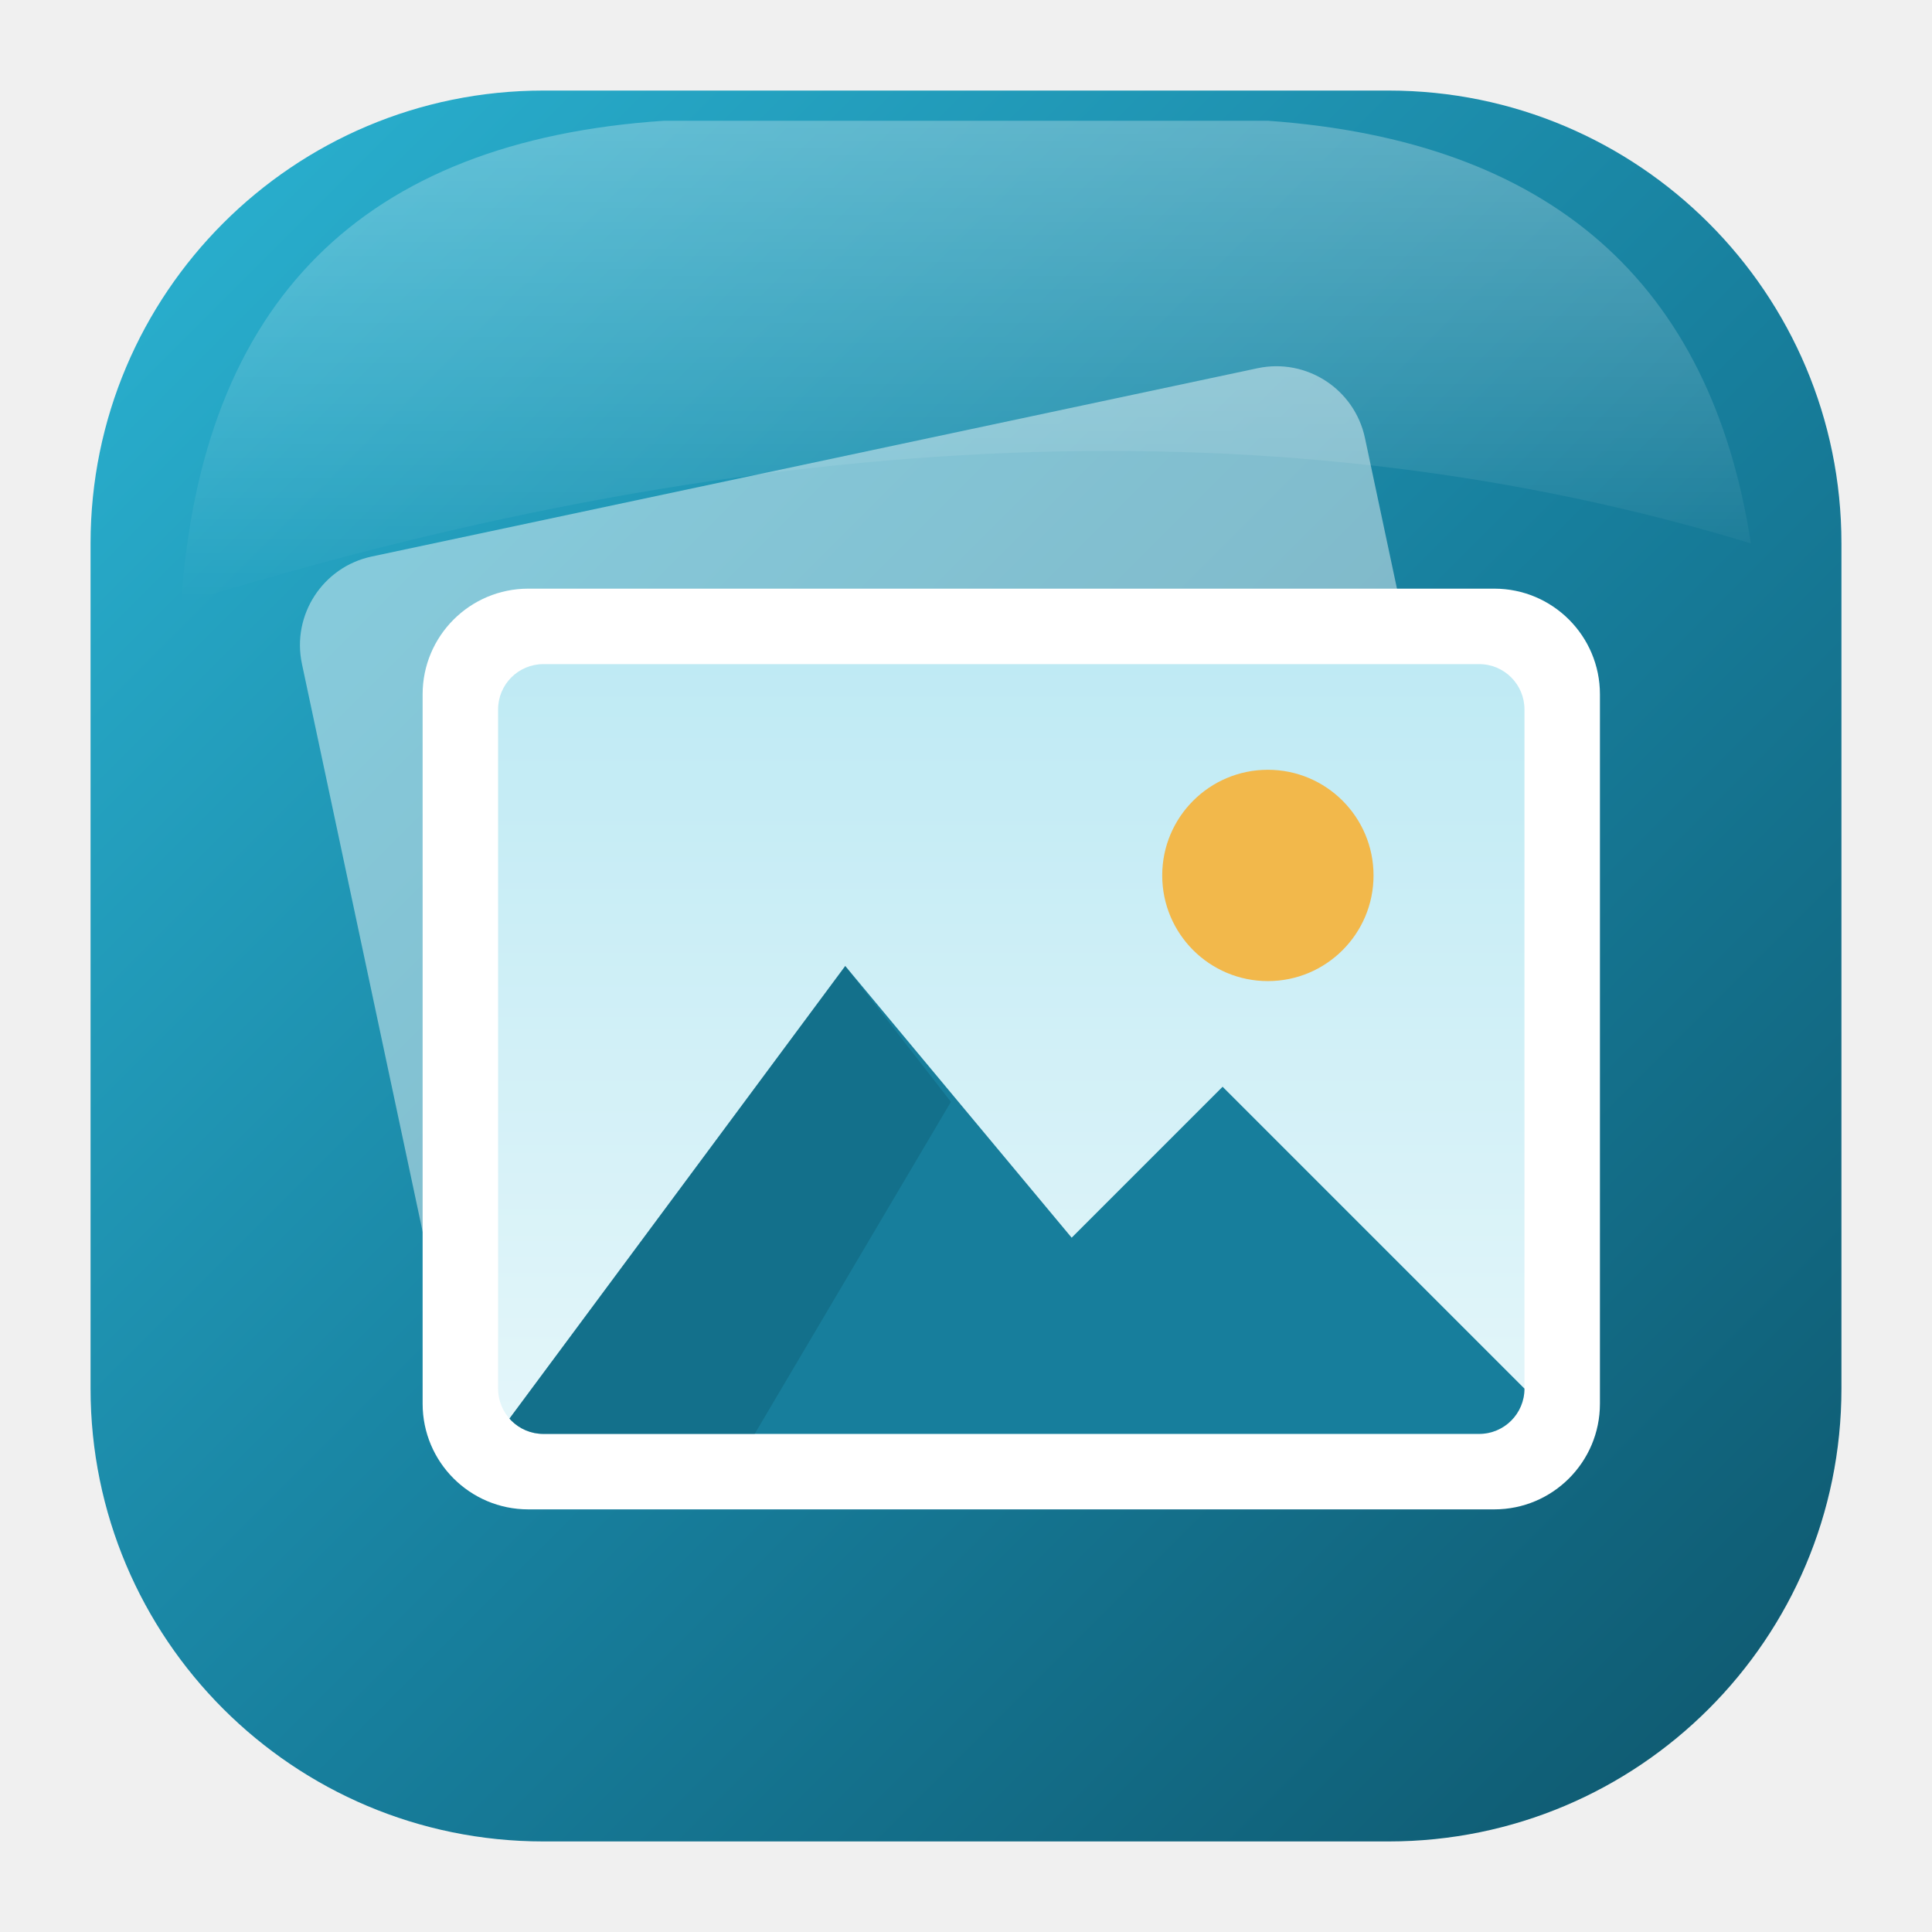
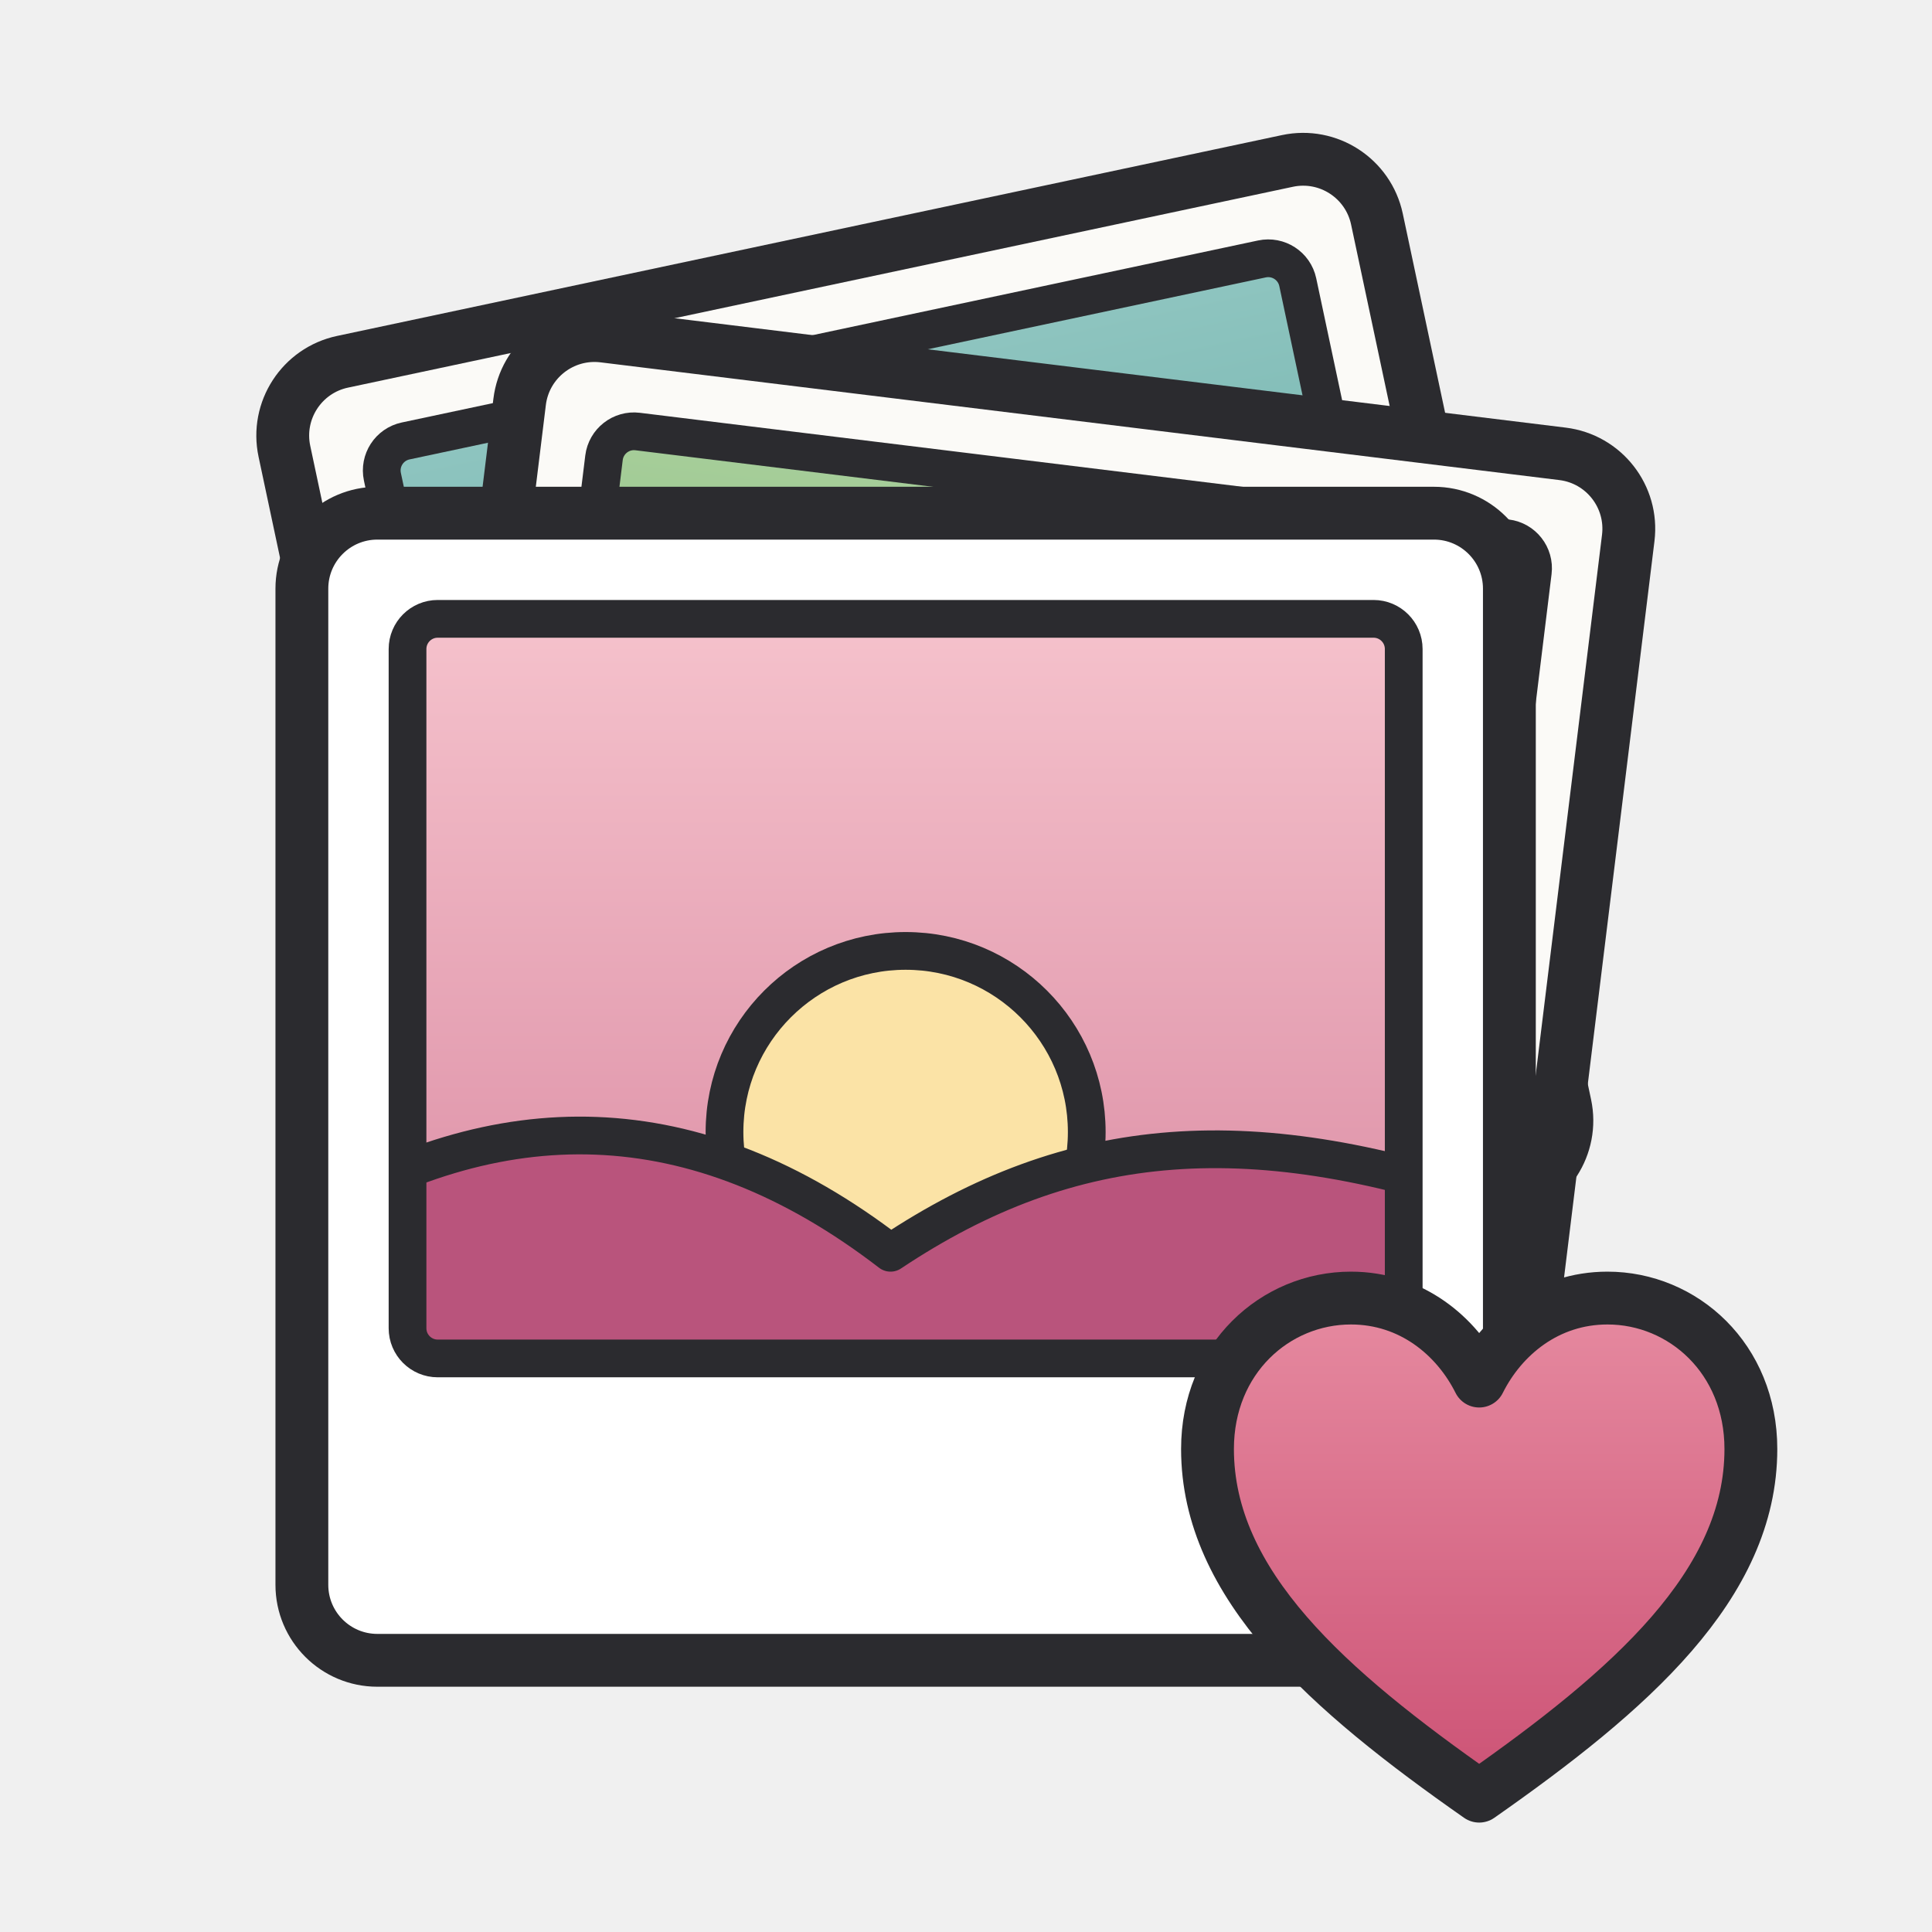
- <svg xmlns="http://www.w3.org/2000/svg" width="128" height="128" viewBox="0 0 128 128">
+ <svg xmlns="http://www.w3.org/2000/svg" width="256" height="256" viewBox="0 0 256 256">
  <defs>
-     <linearGradient id="tile" x1="0" y1="0" x2="1" y2="1">
-       <stop offset="0" stop-color="#2BB4D3" />
-       <stop offset="0.55" stop-color="#177E9C" />
-       <stop offset="1" stop-color="#0E566C" />
+     <linearGradient id="p1" x1="0" y1="0" x2="0" y2="1">
+       <stop offset="0" stop-color="#8FC5C0" />
+       <stop offset="1" stop-color="#5AA49E" />
    </linearGradient>
-     <linearGradient id="shine" x1="0" y1="0" x2="0" y2="1">
-       <stop offset="0" stop-color="#FFFFFF" stop-opacity="0.28" />
-       <stop offset="1" stop-color="#FFFFFF" stop-opacity="0" />
+     <linearGradient id="p2" x1="0" y1="0" x2="0" y2="1">
+       <stop offset="0" stop-color="#A7CE9A" />
+       <stop offset="1" stop-color="#6FAF6E" />
    </linearGradient>
-     <linearGradient id="sky" x1="0" y1="0" x2="0" y2="1">
-       <stop offset="0" stop-color="#BFEAF4" />
-       <stop offset="1" stop-color="#E4F6FA" />
+     <linearGradient id="p3" x1="0" y1="0" x2="0" y2="1">
+       <stop offset="0" stop-color="#F5C2CC" />
+       <stop offset="1" stop-color="#DA8AA2" />
    </linearGradient>
-     <clipPath id="photo">
-       <rect x="33" y="44" width="68" height="51" rx="3" />
+     <linearGradient id="heart" x1="0" y1="0" x2="0" y2="1">
+       <stop offset="0" stop-color="#E68AA0" />
+       <stop offset="1" stop-color="#CC5275" />
+     </linearGradient>
+     <clipPath id="ph">
+       <rect x="54" y="82" width="132" height="98" rx="4" />
    </clipPath>
  </defs>
-   <rect x="6" y="6" width="116" height="116" rx="30" fill="url(#tile)" />
-   <path d="M 12 40 Q 14 10 44 8 L 84 8 Q 112 10 116 36 Q 70 22 12 40 Z" fill="url(#shine)" />
-   <rect x="24" y="30" width="72" height="58" rx="6" fill="#FFFFFF" fill-opacity="0.45" transform="rotate(-12 60 59)" />
-   <rect x="28" y="39" width="78" height="61" rx="7" fill="#FFFFFF" />
-   <g clip-path="url(#photo)">
-     <rect x="33" y="44" width="68" height="51" fill="url(#sky)" />
-     <path d="M 33 95 L 56 64 L 71 82 L 81 72 L 101 92 L 101 95 Z" fill="#177E9C" />
-     <path d="M 33 95 L 56 64 L 63 73 L 50 95 Z" fill="#0E566C" fill-opacity="0.35" />
+   <g transform="rotate(-12 120 120)">
+     <rect x="52" y="34" width="148" height="140" rx="10" fill="#FBFAF7" stroke="#2B2B2F" stroke-width="7" stroke-linejoin="round" stroke-linecap="round" class="outline" />
+     <rect x="64" y="46" width="124" height="94" rx="4" fill="url(#p1)" stroke="#2B2B2F" stroke-width="5" stroke-linejoin="round" stroke-linecap="round" class="outline" />
  </g>
-   <circle cx="84" cy="58" r="7" fill="#F2B84B" />
+   <g transform="rotate(7 136 130)">
+     <rect x="60" y="52" width="148" height="140" rx="10" fill="#FBFAF7" stroke="#2B2B2F" stroke-width="7" stroke-linejoin="round" stroke-linecap="round" class="outline" />
+     <rect x="72" y="64" width="124" height="94" rx="4" fill="url(#p2)" stroke="#2B2B2F" stroke-width="5" stroke-linejoin="round" stroke-linecap="round" class="outline" />
+   </g>
+   <rect x="40" y="68" width="160" height="152" rx="10" fill="#FFFFFF" stroke="#2B2B2F" stroke-width="7" stroke-linejoin="round" stroke-linecap="round" class="outline" />
+   <g clip-path="url(#ph)">
+     <rect x="54" y="82" width="132" height="98" fill="url(#p3)" />
+     <circle cx="120" cy="150" r="24" fill="#FBE3A6" stroke="#2B2B2F" stroke-width="5" stroke-linejoin="round" stroke-linecap="round" class="outline" />
+     <path d="M40 162C66 146 92 146 118 166C142 150 166 148 200 160V190H40Z" fill="#B9547C" stroke="#2B2B2F" stroke-width="5" stroke-linejoin="round" stroke-linecap="round" class="outline" />
+   </g>
+   <rect x="54" y="82" width="132" height="98" rx="4" fill="none" stroke="#2B2B2F" stroke-width="5" class="detail" />
+   <path d="M196 238C176 224 160 210 160 192C160 180 169 172 179 172C187 172 193 177 196 183C199 177 205 172 213 172C223 172 232 180 232 192C232 210 216 224 196 238Z" fill="url(#heart)" stroke="#2B2B2F" stroke-width="7" stroke-linejoin="round" stroke-linecap="round" class="outline" />
</svg>
